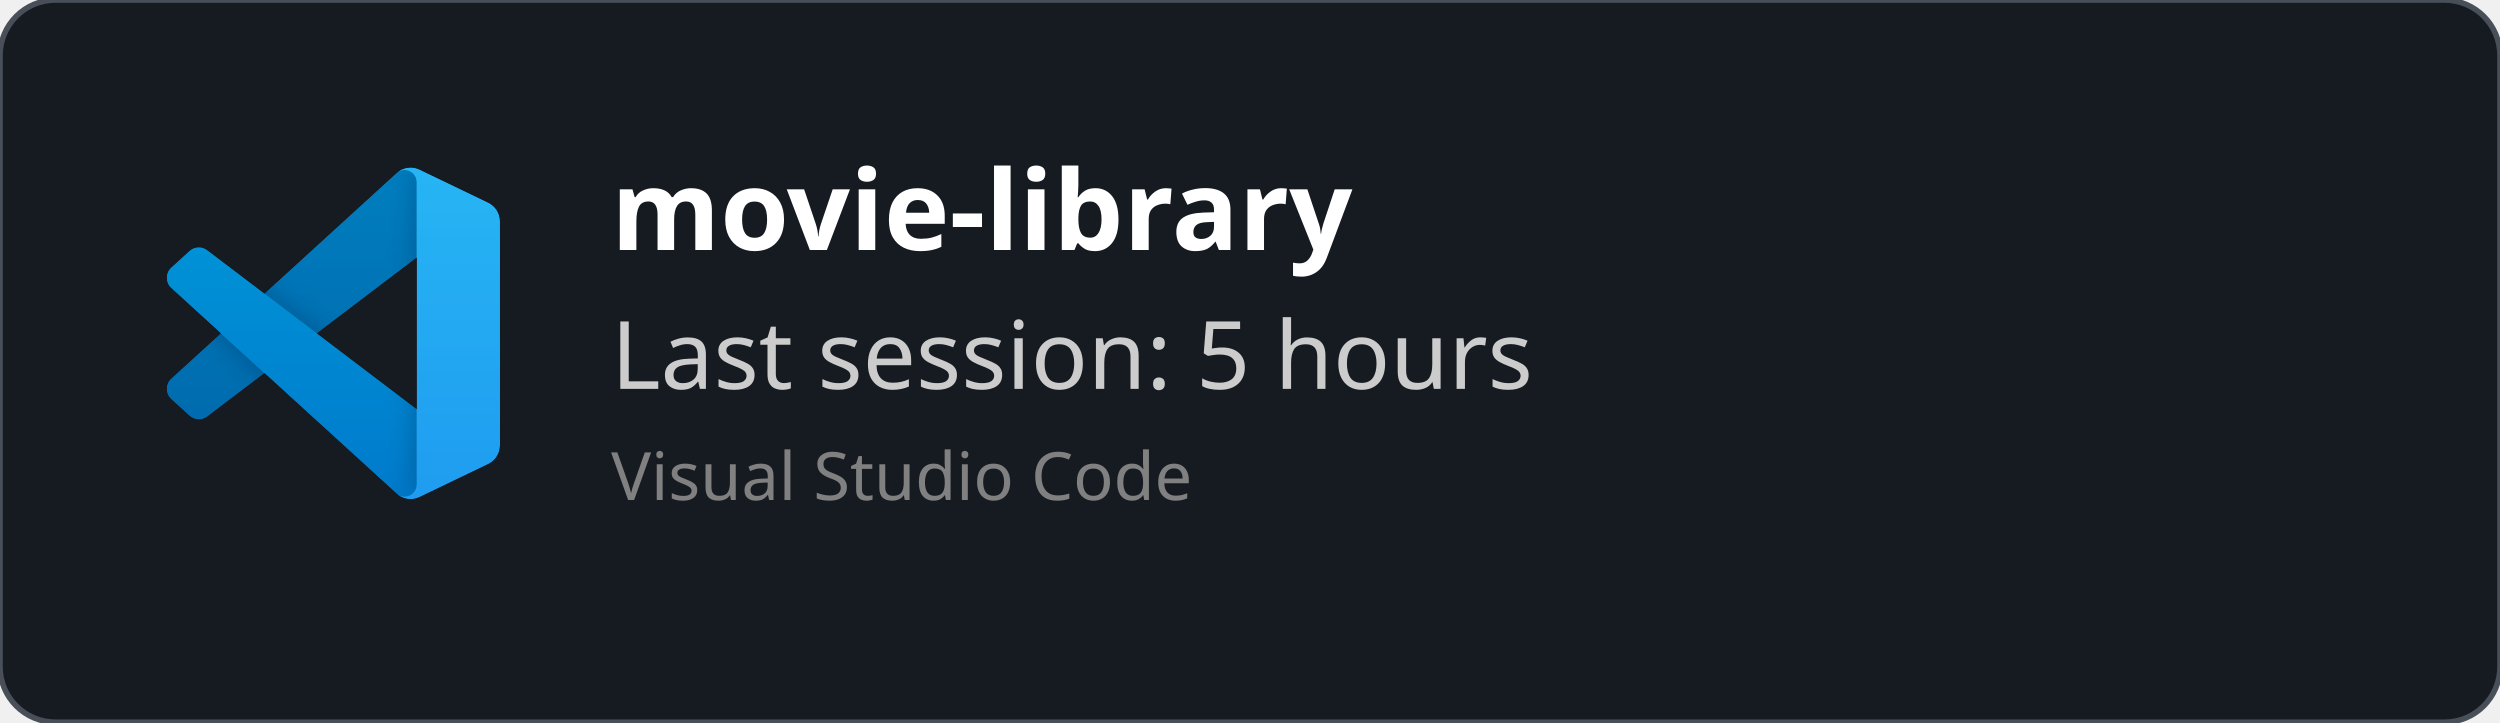
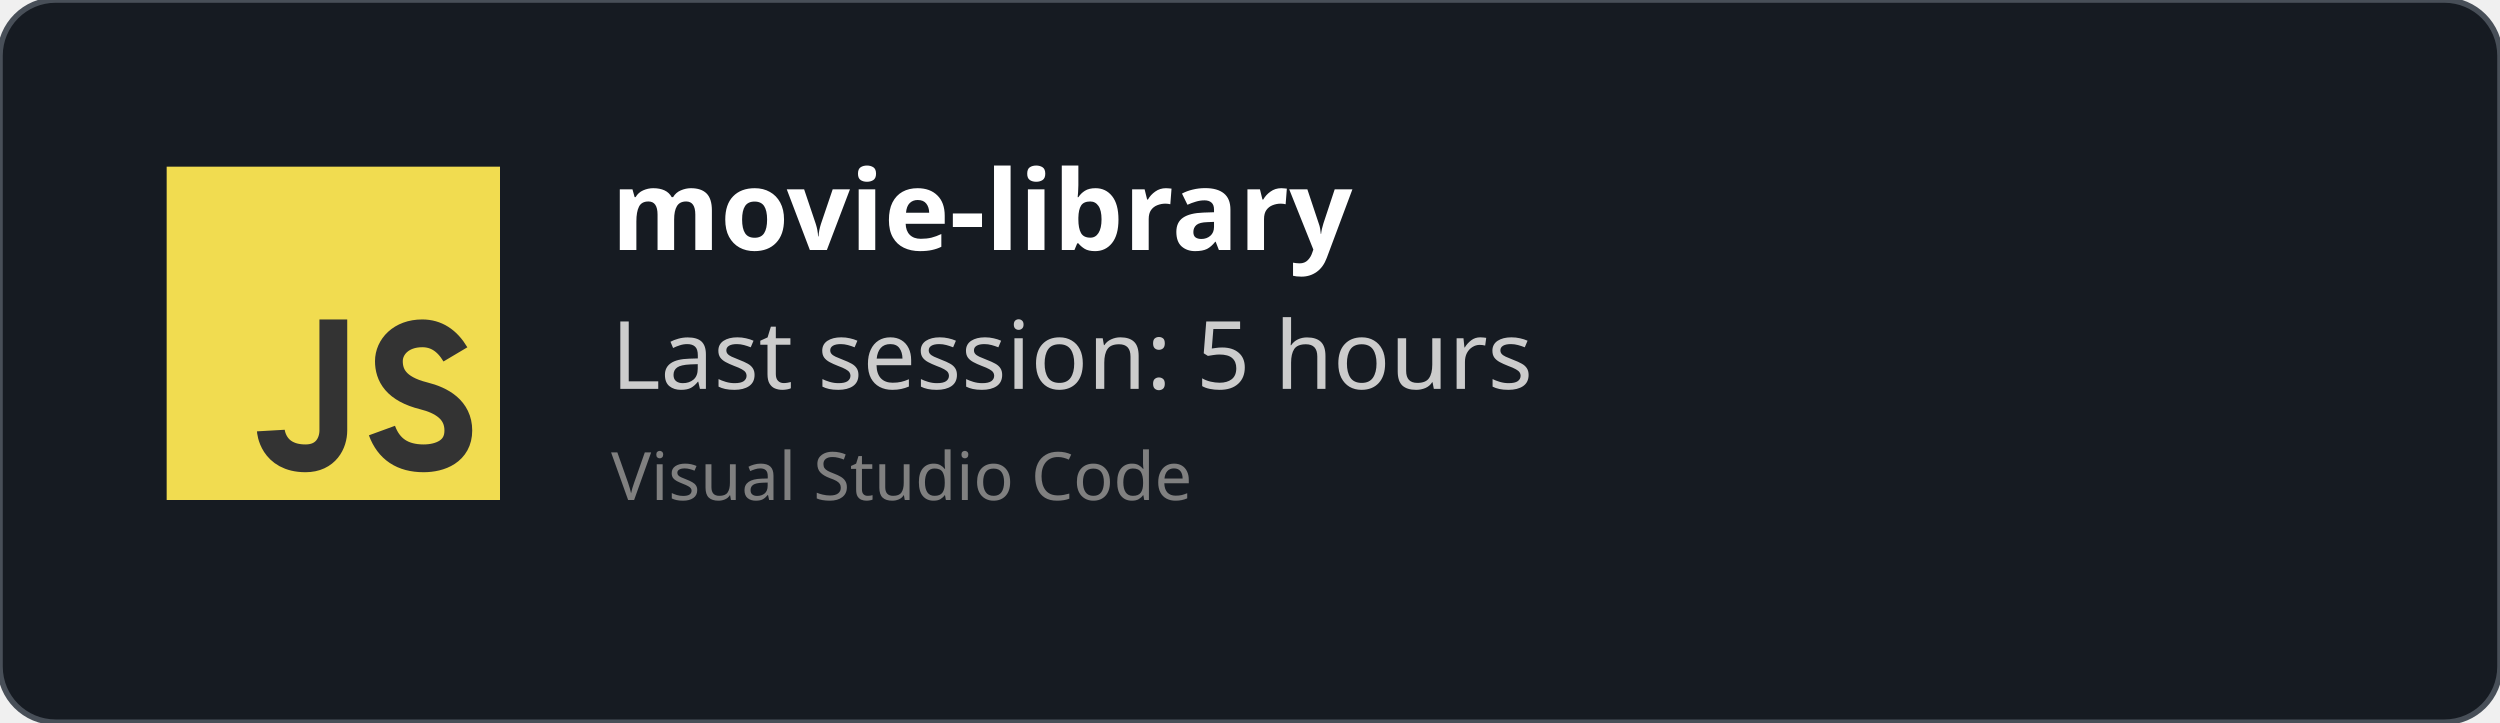
<svg xmlns="http://www.w3.org/2000/svg" width="450" height="130" viewBox="0 0 450 130" fill="none" role="img">
  <style>
    *{
        font-family: 'Segoe UI', Ubuntu, monospace
    }
    </style>
  <defs>
    <clipPath id="horizontalClip" x="20" y="20" width="500" height="200">
      <rect x="90" y="20" width="300" height="50" />
    </clipPath>
  </defs>
  <rect width="450" height="130" fill="rgba(22,27,34)" stroke="#484f58" stroke-width="1" fill-opacity="1" stroke-opacity="1" x="0" y="0" rx="10px" ry="10px">
    </rect>
-   <svg width="60" height="60" x="30" y="30" viewBox="0 0 100 100" fill="none" id="vscode">
-     <mask id="mask0" mask-type="alpha" maskUnits="userSpaceOnUse" x="0" y="0" width="100" height="100">
-       <path fill-rule="evenodd" clip-rule="evenodd" d="M70.912 99.317C72.487 99.931 74.283 99.891 75.873 99.126L96.461 89.22C98.624 88.179 100 85.989 100 83.587V16.413C100 14.011 98.624 11.822 96.461 10.781L75.873 0.874C73.786 -0.13 71.345 0.116 69.513 1.447C69.252 1.637 69.003 1.849 68.769 2.083L29.355 38.041L12.187 25.01C10.589 23.797 8.354 23.896 6.869 25.246L1.363 30.255C-0.453 31.906 -0.455 34.763 1.359 36.417L16.247 50L1.359 63.583C-0.455 65.237 -0.453 68.094 1.363 69.745L6.869 74.754C8.354 76.104 10.589 76.204 12.187 74.99L29.355 61.959L68.769 97.917C69.392 98.541 70.125 99.01 70.912 99.317ZM75.015 27.299L45.109 50L75.015 72.701V27.299Z" fill="white" />
-     </mask>
-     <g mask="url(#mask0)">
-       <path d="M96.461 10.796L75.857 0.876C73.472 -0.273 70.622 0.212 68.75 2.083L1.299 63.583C-0.516 65.237 -0.514 68.094 1.303 69.745L6.813 74.754C8.298 76.104 10.535 76.204 12.134 74.99L93.361 13.37C96.086 11.303 100 13.246 100 16.667V16.427C100 14.027 98.625 11.838 96.461 10.796Z" fill="#0065A9" />
-       <g filter="url(#filter0_d)">
-         <path d="M96.461 89.204L75.857 99.124C73.472 100.273 70.622 99.788 68.75 97.917L1.299 36.417C-0.516 34.763 -0.514 31.906 1.303 30.255L6.813 25.246C8.298 23.896 10.535 23.796 12.134 25.009L93.361 86.63C96.086 88.697 100 86.754 100 83.333V83.573C100 85.974 98.625 88.162 96.461 89.204Z" fill="#007ACC" />
-       </g>
-       <g filter="url(#filter1_d)">
-         <path d="M75.858 99.126C73.472 100.274 70.622 99.788 68.75 97.917C71.056 100.223 75 98.59 75 95.328V4.672C75 1.41 71.056 -0.223 68.75 2.083C70.622 0.211 73.472 -0.274 75.858 0.874L96.459 10.781C98.623 11.822 100 14.011 100 16.413V83.587C100 85.989 98.623 88.179 96.459 89.22L75.858 99.126Z" fill="#1F9CF0" />
-       </g>
-       <g style="mix-blend-mode:overlay" opacity="0.25">
-         <path fill-rule="evenodd" clip-rule="evenodd" d="M70.851 99.317C72.426 99.931 74.222 99.891 75.812 99.126L96.4 89.22C98.563 88.179 99.939 85.989 99.939 83.587V16.413C99.939 14.011 98.564 11.822 96.4 10.781L75.812 0.874C73.725 -0.13 71.284 0.116 69.453 1.447C69.191 1.637 68.942 1.849 68.708 2.083L29.294 38.041L12.126 25.01C10.528 23.796 8.293 23.896 6.809 25.246L1.302 30.255C-0.513 31.906 -0.515 34.763 1.298 36.417L16.186 50L1.298 63.583C-0.515 65.237 -0.513 68.094 1.302 69.745L6.809 74.754C8.293 76.104 10.528 76.204 12.126 74.99L29.294 61.959L68.708 97.917C69.332 98.54 70.064 99.01 70.851 99.317ZM74.954 27.299L45.048 50L74.954 72.701V27.299Z" fill="url(#paint0_linear)" />
-       </g>
+   <svg width="60px" height="60px" x="30" y="30" viewBox="0 0 24 24" id="js">
+     <g fill="none" fill-rule="evenodd">
+       <rect width="24" height="24" fill="#F1DC50" />
+       <path stroke="#333" stroke-width="2" d="M12,11 C12,15.749 12,18.416 12,19 C12,19.876 11.477,21 10,21 C7.615,21 7.5,19 7.5,19 M20.79,13.516 C20.19,12.505 19.394,12 18.404,12 C16.856,12 16,13 16,14 C16,15 16.5,16 18.508,16.5 C19.786,16.818 21,17.5 21,19 C21,20.5 19.685,21 18.5,21 C16.986,21 15.986,20.333 15.5,19" />
    </g>
-     <defs>
-       <filter id="filter0_d" x="-8.394" y="15.829" width="116.727" height="92.246" filterUnits="userSpaceOnUse" color-interpolation-filters="sRGB">
-         <feFlood flood-opacity="0" result="BackgroundImageFix" />
-         <feColorMatrix in="SourceAlpha" type="matrix" values="0 0 0 0 0 0 0 0 0 0 0 0 0 0 0 0 0 0 127 0" />
-         <feOffset />
-         <feGaussianBlur stdDeviation="4.167" />
-         <feColorMatrix type="matrix" values="0 0 0 0 0 0 0 0 0 0 0 0 0 0 0 0 0 0 0.25 0" />
-         <feBlend mode="overlay" in2="BackgroundImageFix" result="effect1_dropShadow" />
-         <feBlend mode="normal" in="SourceGraphic" in2="effect1_dropShadow" result="shape" />
-       </filter>
-       <filter id="filter1_d" x="60.417" y="-8.076" width="47.917" height="116.151" filterUnits="userSpaceOnUse" color-interpolation-filters="sRGB">
-         <feFlood flood-opacity="0" result="BackgroundImageFix" />
-         <feColorMatrix in="SourceAlpha" type="matrix" values="0 0 0 0 0 0 0 0 0 0 0 0 0 0 0 0 0 0 127 0" />
-         <feOffset />
-         <feGaussianBlur stdDeviation="4.167" />
-         <feColorMatrix type="matrix" values="0 0 0 0 0 0 0 0 0 0 0 0 0 0 0 0 0 0 0.25 0" />
-         <feBlend mode="overlay" in2="BackgroundImageFix" result="effect1_dropShadow" />
-         <feBlend mode="normal" in="SourceGraphic" in2="effect1_dropShadow" result="shape" />
-       </filter>
-       <linearGradient id="paint0_linear" x1="49.939" y1="0.258" x2="49.939" y2="99.742" gradientUnits="userSpaceOnUse">
-         <stop stop-color="white" />
-         <stop offset="1" stop-color="white" stop-opacity="0" />
-       </linearGradient>
-     </defs>
  </svg>
  <text x="110" y="45" font-size="20" clip-path="url(#horizontalClip)" font-weight="bold" font-family="Ubuntu" fill="white">
    movie-library
    </text>
  <text x="110" y="70" font-size="17px" font-family="Ubuntu" fill="#ccc">
    Last session: 5 hours
    </text>
  <text x="110" y="90" font-size="12px" font-family="Ubuntu" fill="grey">
    Visual Studio Code
    </text>
</svg>
